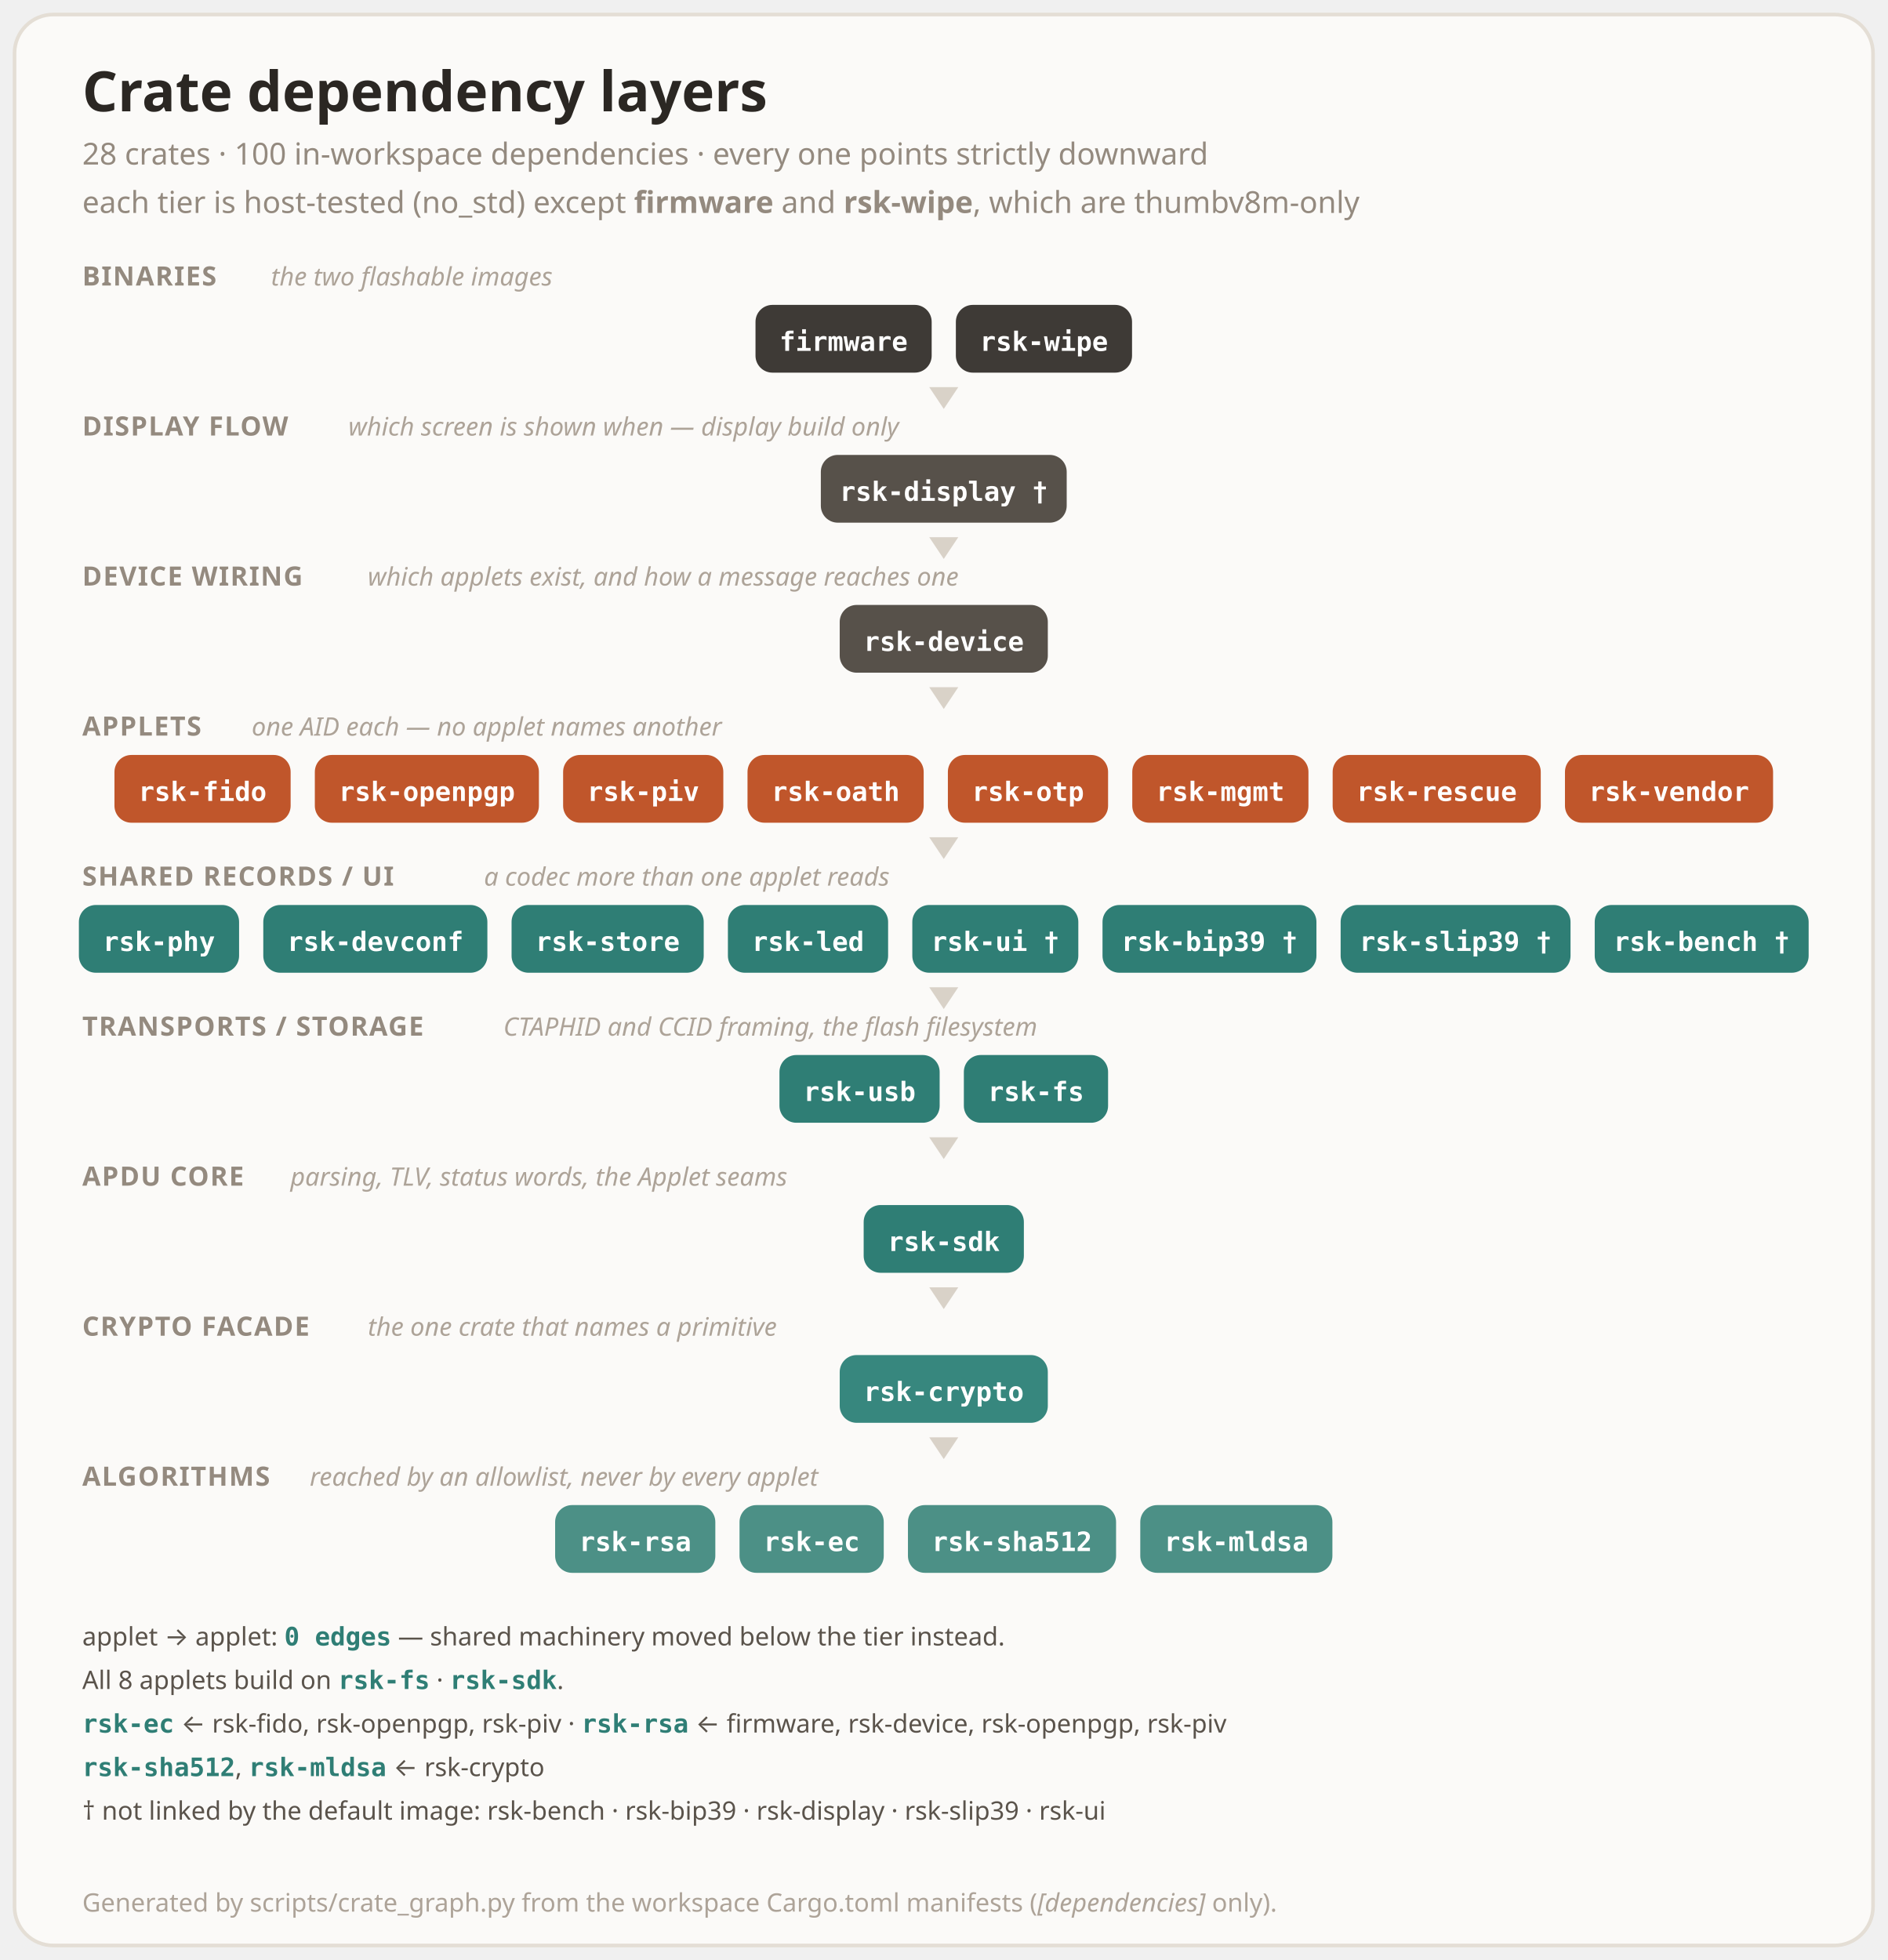
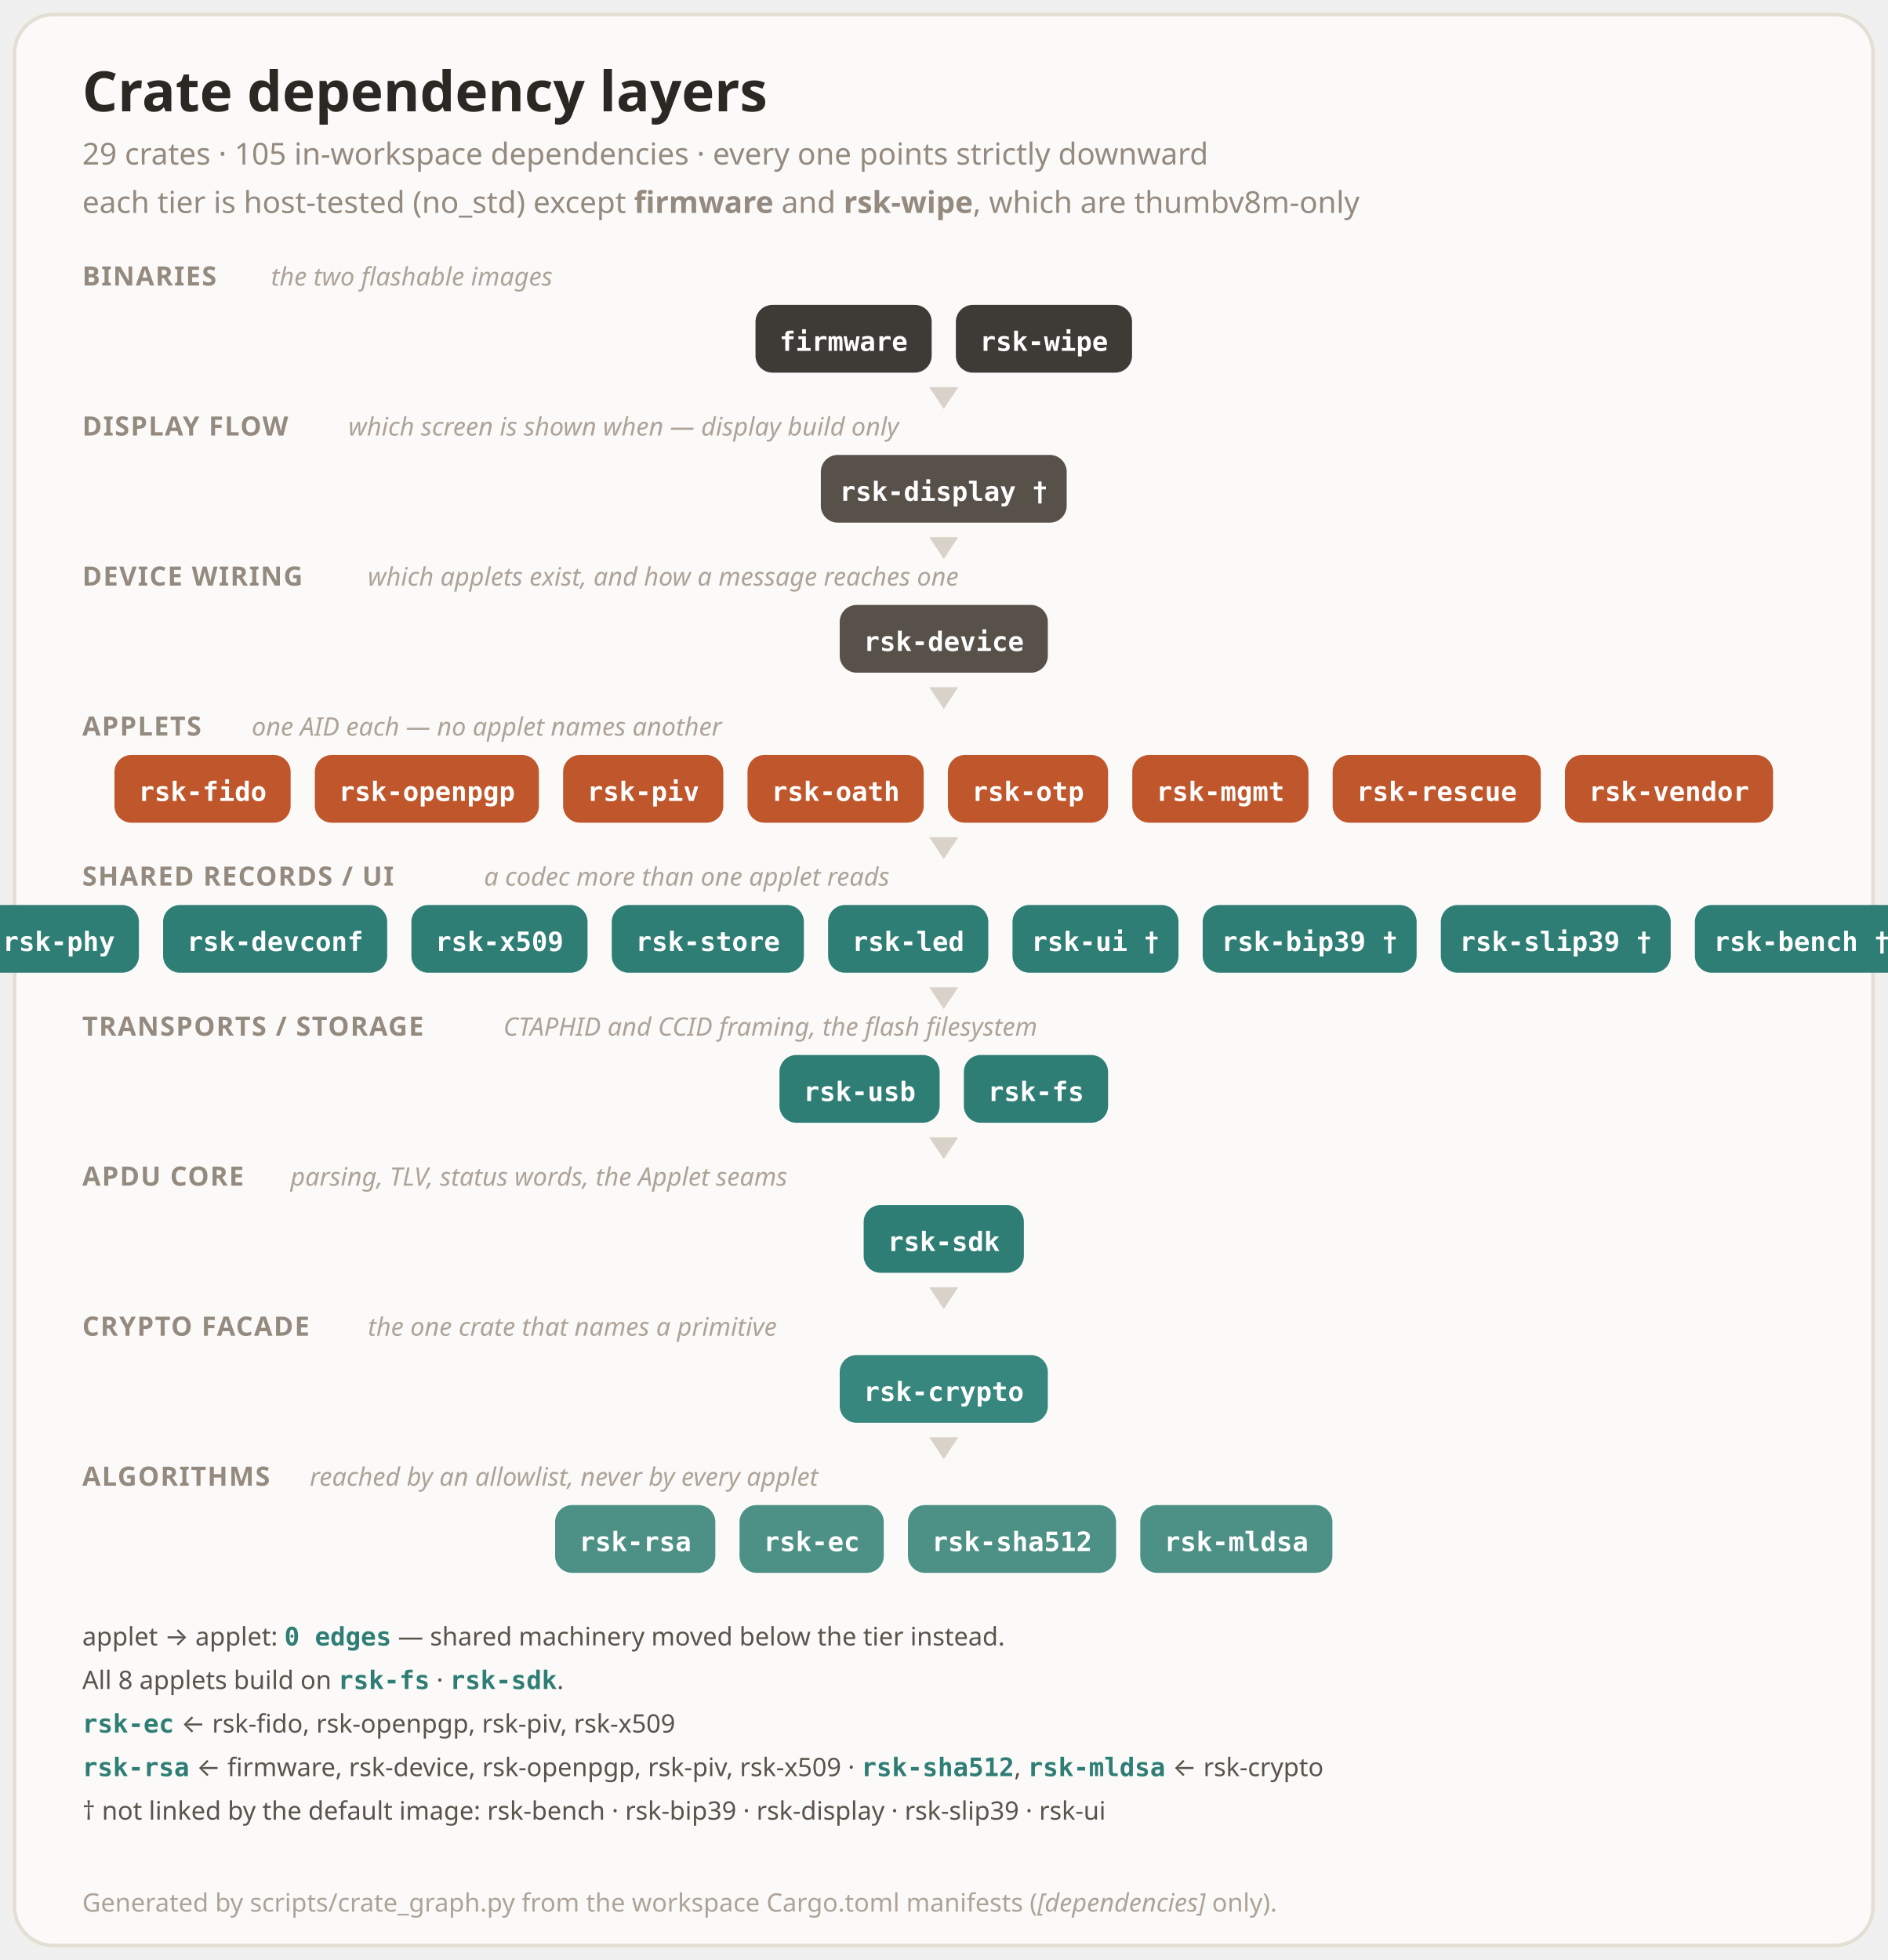
<svg xmlns="http://www.w3.org/2000/svg" viewBox="0 0 780 810" role="img" aria-labelledby="ttl dsc" font-family="'Segoe UI', system-ui, -apple-system, sans-serif">
  <defs>
    <style>
      .h1{font-size:23px;font-weight:700;fill:#2B2723}
      .sub{font-size:12.5px;fill:#948A7F}
      .sub2{font-size:10.5px;fill:#ADA398;font-style:italic}
      .tier{font-size:11px;font-weight:700;fill:#948A7F;letter-spacing:.5px}
      .node{font-size:11px;font-weight:700;fill:#fff;font-family:'SF Mono','Roboto Mono',ui-monospace,monospace}
      .note{font-size:10.5px;fill:#5A534B}
      .notek{font-family:'SF Mono','Roboto Mono',ui-monospace,monospace;font-weight:700;fill:#2F7E75}
      .arw{fill:#D9D2C8}
      .foot{font-size:10.5px;fill:#ADA398}
    </style>
  </defs>
  <rect x="6" y="6" width="768" height="798" rx="16" fill="#FBFAF8" stroke="#E4DED5" stroke-width="1.5" />
  <text class="h1" x="34" y="46">Crate dependency layers</text>
-   <text class="sub" x="34" y="68">28 crates · 100 in-workspace dependencies · every one points strictly downward</text>
+   <text class="sub" x="34" y="68">29 crates · 105 in-workspace dependencies · every one points strictly downward</text>
  <text class="sub" x="34" y="88">each tier is host-tested (no_std) except <tspan font-weight="700">firmware</tspan> and <tspan font-weight="700">rsk-wipe</tspan>, which are thumbv8m-only</text>
  <text class="tier" x="34" y="118">BINARIES</text>
  <text class="sub2" x="112" y="118">the two flashable images</text>
  <rect x="312.2" y="126" width="72.8" height="28" rx="7" fill="#3E3A36" />
  <text class="node" x="348.6" y="145" text-anchor="middle">firmware</text>
  <rect x="395.0" y="126" width="72.8" height="28" rx="7" fill="#3E3A36" />
  <text class="node" x="431.4" y="145" text-anchor="middle">rsk-wipe</text>
  <path class="arw" d="M390 160 l6 0 -6 9 -6 -9 z" />
  <text class="tier" x="34" y="180">DISPLAY FLOW</text>
  <text class="sub2" x="144" y="180">which screen is shown when — display build only</text>
  <rect x="339.2" y="188" width="101.6" height="28" rx="7" fill="#57514A" />
  <text class="node" x="390.0" y="207" text-anchor="middle">rsk-display †</text>
  <path class="arw" d="M390 222 l6 0 -6 9 -6 -9 z" />
  <text class="tier" x="34" y="242">DEVICE WIRING</text>
  <text class="sub2" x="152" y="242">which applets exist, and how a message reaches one</text>
  <rect x="347.0" y="250" width="86.0" height="28" rx="7" fill="#57514A" />
  <text class="node" x="390.0" y="269" text-anchor="middle">rsk-device</text>
  <path class="arw" d="M390 284 l6 0 -6 9 -6 -9 z" />
  <text class="tier" x="34" y="304">APPLETS</text>
  <text class="sub2" x="104" y="304">one AID each — no applet names another</text>
  <rect x="47.3" y="312" width="72.8" height="28" rx="7" fill="#C0562B" />
  <text class="node" x="83.7" y="331" text-anchor="middle">rsk-fido</text>
  <rect x="130.1" y="312" width="92.6" height="28" rx="7" fill="#C0562B" />
  <text class="node" x="176.4" y="331" text-anchor="middle">rsk-openpgp</text>
  <rect x="232.7" y="312" width="66.2" height="28" rx="7" fill="#C0562B" />
  <text class="node" x="265.8" y="331" text-anchor="middle">rsk-piv</text>
  <rect x="308.9" y="312" width="72.8" height="28" rx="7" fill="#C0562B" />
  <text class="node" x="345.3" y="331" text-anchor="middle">rsk-oath</text>
  <rect x="391.7" y="312" width="66.2" height="28" rx="7" fill="#C0562B" />
  <text class="node" x="424.8" y="331" text-anchor="middle">rsk-otp</text>
  <rect x="467.9" y="312" width="72.8" height="28" rx="7" fill="#C0562B" />
  <text class="node" x="504.3" y="331" text-anchor="middle">rsk-mgmt</text>
  <rect x="550.7" y="312" width="86.0" height="28" rx="7" fill="#C0562B" />
  <text class="node" x="593.7" y="331" text-anchor="middle">rsk-rescue</text>
  <rect x="646.7" y="312" width="86.0" height="28" rx="7" fill="#C0562B" />
  <text class="node" x="689.7" y="331" text-anchor="middle">rsk-vendor</text>
  <path class="arw" d="M390 346 l6 0 -6 9 -6 -9 z" />
  <text class="tier" x="34" y="366">SHARED RECORDS / UI</text>
  <text class="sub2" x="200" y="366">a codec more than one applet reads</text>
-   <rect x="32.6" y="374" width="66.2" height="28" rx="7" fill="#2F7E75" />
-   <text class="node" x="65.7" y="393" text-anchor="middle">rsk-phy</text>
-   <rect x="108.8" y="374" width="92.6" height="28" rx="7" fill="#2F7E75" />
-   <text class="node" x="155.1" y="393" text-anchor="middle">rsk-devconf</text>
-   <rect x="211.4" y="374" width="79.4" height="28" rx="7" fill="#2F7E75" />
-   <text class="node" x="251.1" y="393" text-anchor="middle">rsk-store</text>
-   <rect x="300.8" y="374" width="66.2" height="28" rx="7" fill="#2F7E75" />
-   <text class="node" x="333.9" y="393" text-anchor="middle">rsk-led</text>
-   <rect x="377.0" y="374" width="68.6" height="28" rx="7" fill="#2F7E75" />
-   <text class="node" x="411.3" y="393" text-anchor="middle">rsk-ui †</text>
-   <rect x="455.6" y="374" width="88.4" height="28" rx="7" fill="#2F7E75" />
-   <text class="node" x="499.8" y="393" text-anchor="middle">rsk-bip39 †</text>
-   <rect x="554.0" y="374" width="95.0" height="28" rx="7" fill="#2F7E75" />
-   <text class="node" x="601.5" y="393" text-anchor="middle">rsk-slip39 †</text>
-   <rect x="659.0" y="374" width="88.4" height="28" rx="7" fill="#2F7E75" />
-   <text class="node" x="703.2" y="393" text-anchor="middle">rsk-bench †</text>
+   <rect x="-8.8" y="374" width="66.2" height="28" rx="7" fill="#2F7E75" />
+   <text class="node" x="24.3" y="393" text-anchor="middle">rsk-phy</text>
+   <rect x="67.4" y="374" width="92.6" height="28" rx="7" fill="#2F7E75" />
+   <text class="node" x="113.7" y="393" text-anchor="middle">rsk-devconf</text>
+   <rect x="170.0" y="374" width="72.8" height="28" rx="7" fill="#2F7E75" />
+   <text class="node" x="206.4" y="393" text-anchor="middle">rsk-x509</text>
+   <rect x="252.8" y="374" width="79.4" height="28" rx="7" fill="#2F7E75" />
+   <text class="node" x="292.5" y="393" text-anchor="middle">rsk-store</text>
+   <rect x="342.2" y="374" width="66.2" height="28" rx="7" fill="#2F7E75" />
+   <text class="node" x="375.3" y="393" text-anchor="middle">rsk-led</text>
+   <rect x="418.4" y="374" width="68.6" height="28" rx="7" fill="#2F7E75" />
+   <text class="node" x="452.7" y="393" text-anchor="middle">rsk-ui †</text>
+   <rect x="497.0" y="374" width="88.4" height="28" rx="7" fill="#2F7E75" />
+   <text class="node" x="541.2" y="393" text-anchor="middle">rsk-bip39 †</text>
+   <rect x="595.4" y="374" width="95.0" height="28" rx="7" fill="#2F7E75" />
+   <text class="node" x="642.9" y="393" text-anchor="middle">rsk-slip39 †</text>
+   <rect x="700.4" y="374" width="88.4" height="28" rx="7" fill="#2F7E75" />
+   <text class="node" x="744.6" y="393" text-anchor="middle">rsk-bench †</text>
  <path class="arw" d="M390 408 l6 0 -6 9 -6 -9 z" />
  <text class="tier" x="34" y="428">TRANSPORTS / STORAGE</text>
  <text class="sub2" x="208" y="428">CTAPHID and CCID framing, the flash filesystem</text>
  <rect x="322.1" y="436" width="66.2" height="28" rx="7" fill="#2F7E75" />
  <text class="node" x="355.2" y="455" text-anchor="middle">rsk-usb</text>
  <rect x="398.3" y="436" width="59.6" height="28" rx="7" fill="#2F7E75" />
  <text class="node" x="428.1" y="455" text-anchor="middle">rsk-fs</text>
  <path class="arw" d="M390 470 l6 0 -6 9 -6 -9 z" />
  <text class="tier" x="34" y="490">APDU CORE</text>
  <text class="sub2" x="120" y="490">parsing, TLV, status words, the Applet seams</text>
  <rect x="356.9" y="498" width="66.2" height="28" rx="7" fill="#2F7E75" />
  <text class="node" x="390.0" y="517" text-anchor="middle">rsk-sdk</text>
  <path class="arw" d="M390 532 l6 0 -6 9 -6 -9 z" />
  <text class="tier" x="34" y="552">CRYPTO FACADE</text>
  <text class="sub2" x="152" y="552">the one crate that names a primitive</text>
  <rect x="347.0" y="560" width="86.0" height="28" rx="7" fill="#37877E" />
  <text class="node" x="390.0" y="579" text-anchor="middle">rsk-crypto</text>
  <path class="arw" d="M390 594 l6 0 -6 9 -6 -9 z" />
  <text class="tier" x="34" y="614">ALGORITHMS</text>
  <text class="sub2" x="128" y="614">reached by an allowlist, never by every applet</text>
  <rect x="229.4" y="622" width="66.2" height="28" rx="7" fill="#4C9086" />
  <text class="node" x="262.5" y="641" text-anchor="middle">rsk-rsa</text>
  <rect x="305.6" y="622" width="59.6" height="28" rx="7" fill="#4C9086" />
  <text class="node" x="335.4" y="641" text-anchor="middle">rsk-ec</text>
  <rect x="375.2" y="622" width="86.0" height="28" rx="7" fill="#4C9086" />
  <text class="node" x="418.2" y="641" text-anchor="middle">rsk-sha512</text>
  <rect x="471.2" y="622" width="79.4" height="28" rx="7" fill="#4C9086" />
  <text class="node" x="510.9" y="641" text-anchor="middle">rsk-mldsa</text>
  <text class="note" x="34" y="680">applet → applet: <tspan class="notek">0 edges</tspan> — shared machinery moved below the tier instead.</text>
  <text class="note" x="34" y="698">All 8 applets build on <tspan class="notek">rsk-fs</tspan> · <tspan class="notek">rsk-sdk</tspan>.</text>
  <text class="note" x="34" y="716">
-     <tspan class="notek">rsk-ec</tspan> ← rsk-fido, rsk-openpgp, rsk-piv   ·   <tspan class="notek">rsk-rsa</tspan> ← firmware, rsk-device, rsk-openpgp, rsk-piv</text>
+     <tspan class="notek">rsk-ec</tspan> ← rsk-fido, rsk-openpgp, rsk-piv, rsk-x509</text>
  <text class="note" x="34" y="734">
-     <tspan class="notek">rsk-sha512</tspan>, <tspan class="notek">rsk-mldsa</tspan> ← rsk-crypto</text>
+     <tspan class="notek">rsk-rsa</tspan> ← firmware, rsk-device, rsk-openpgp, rsk-piv, rsk-x509   ·   <tspan class="notek">rsk-sha512</tspan>, <tspan class="notek">rsk-mldsa</tspan> ← rsk-crypto</text>
  <text class="note" x="34" y="752">† not linked by the default image: rsk-bench · rsk-bip39 · rsk-display · rsk-slip39 · rsk-ui</text>
  <text class="foot" x="34" y="790">Generated by scripts/crate_graph.py from the workspace Cargo.toml manifests (<tspan font-style="italic">[dependencies]</tspan> only).</text>
</svg>
